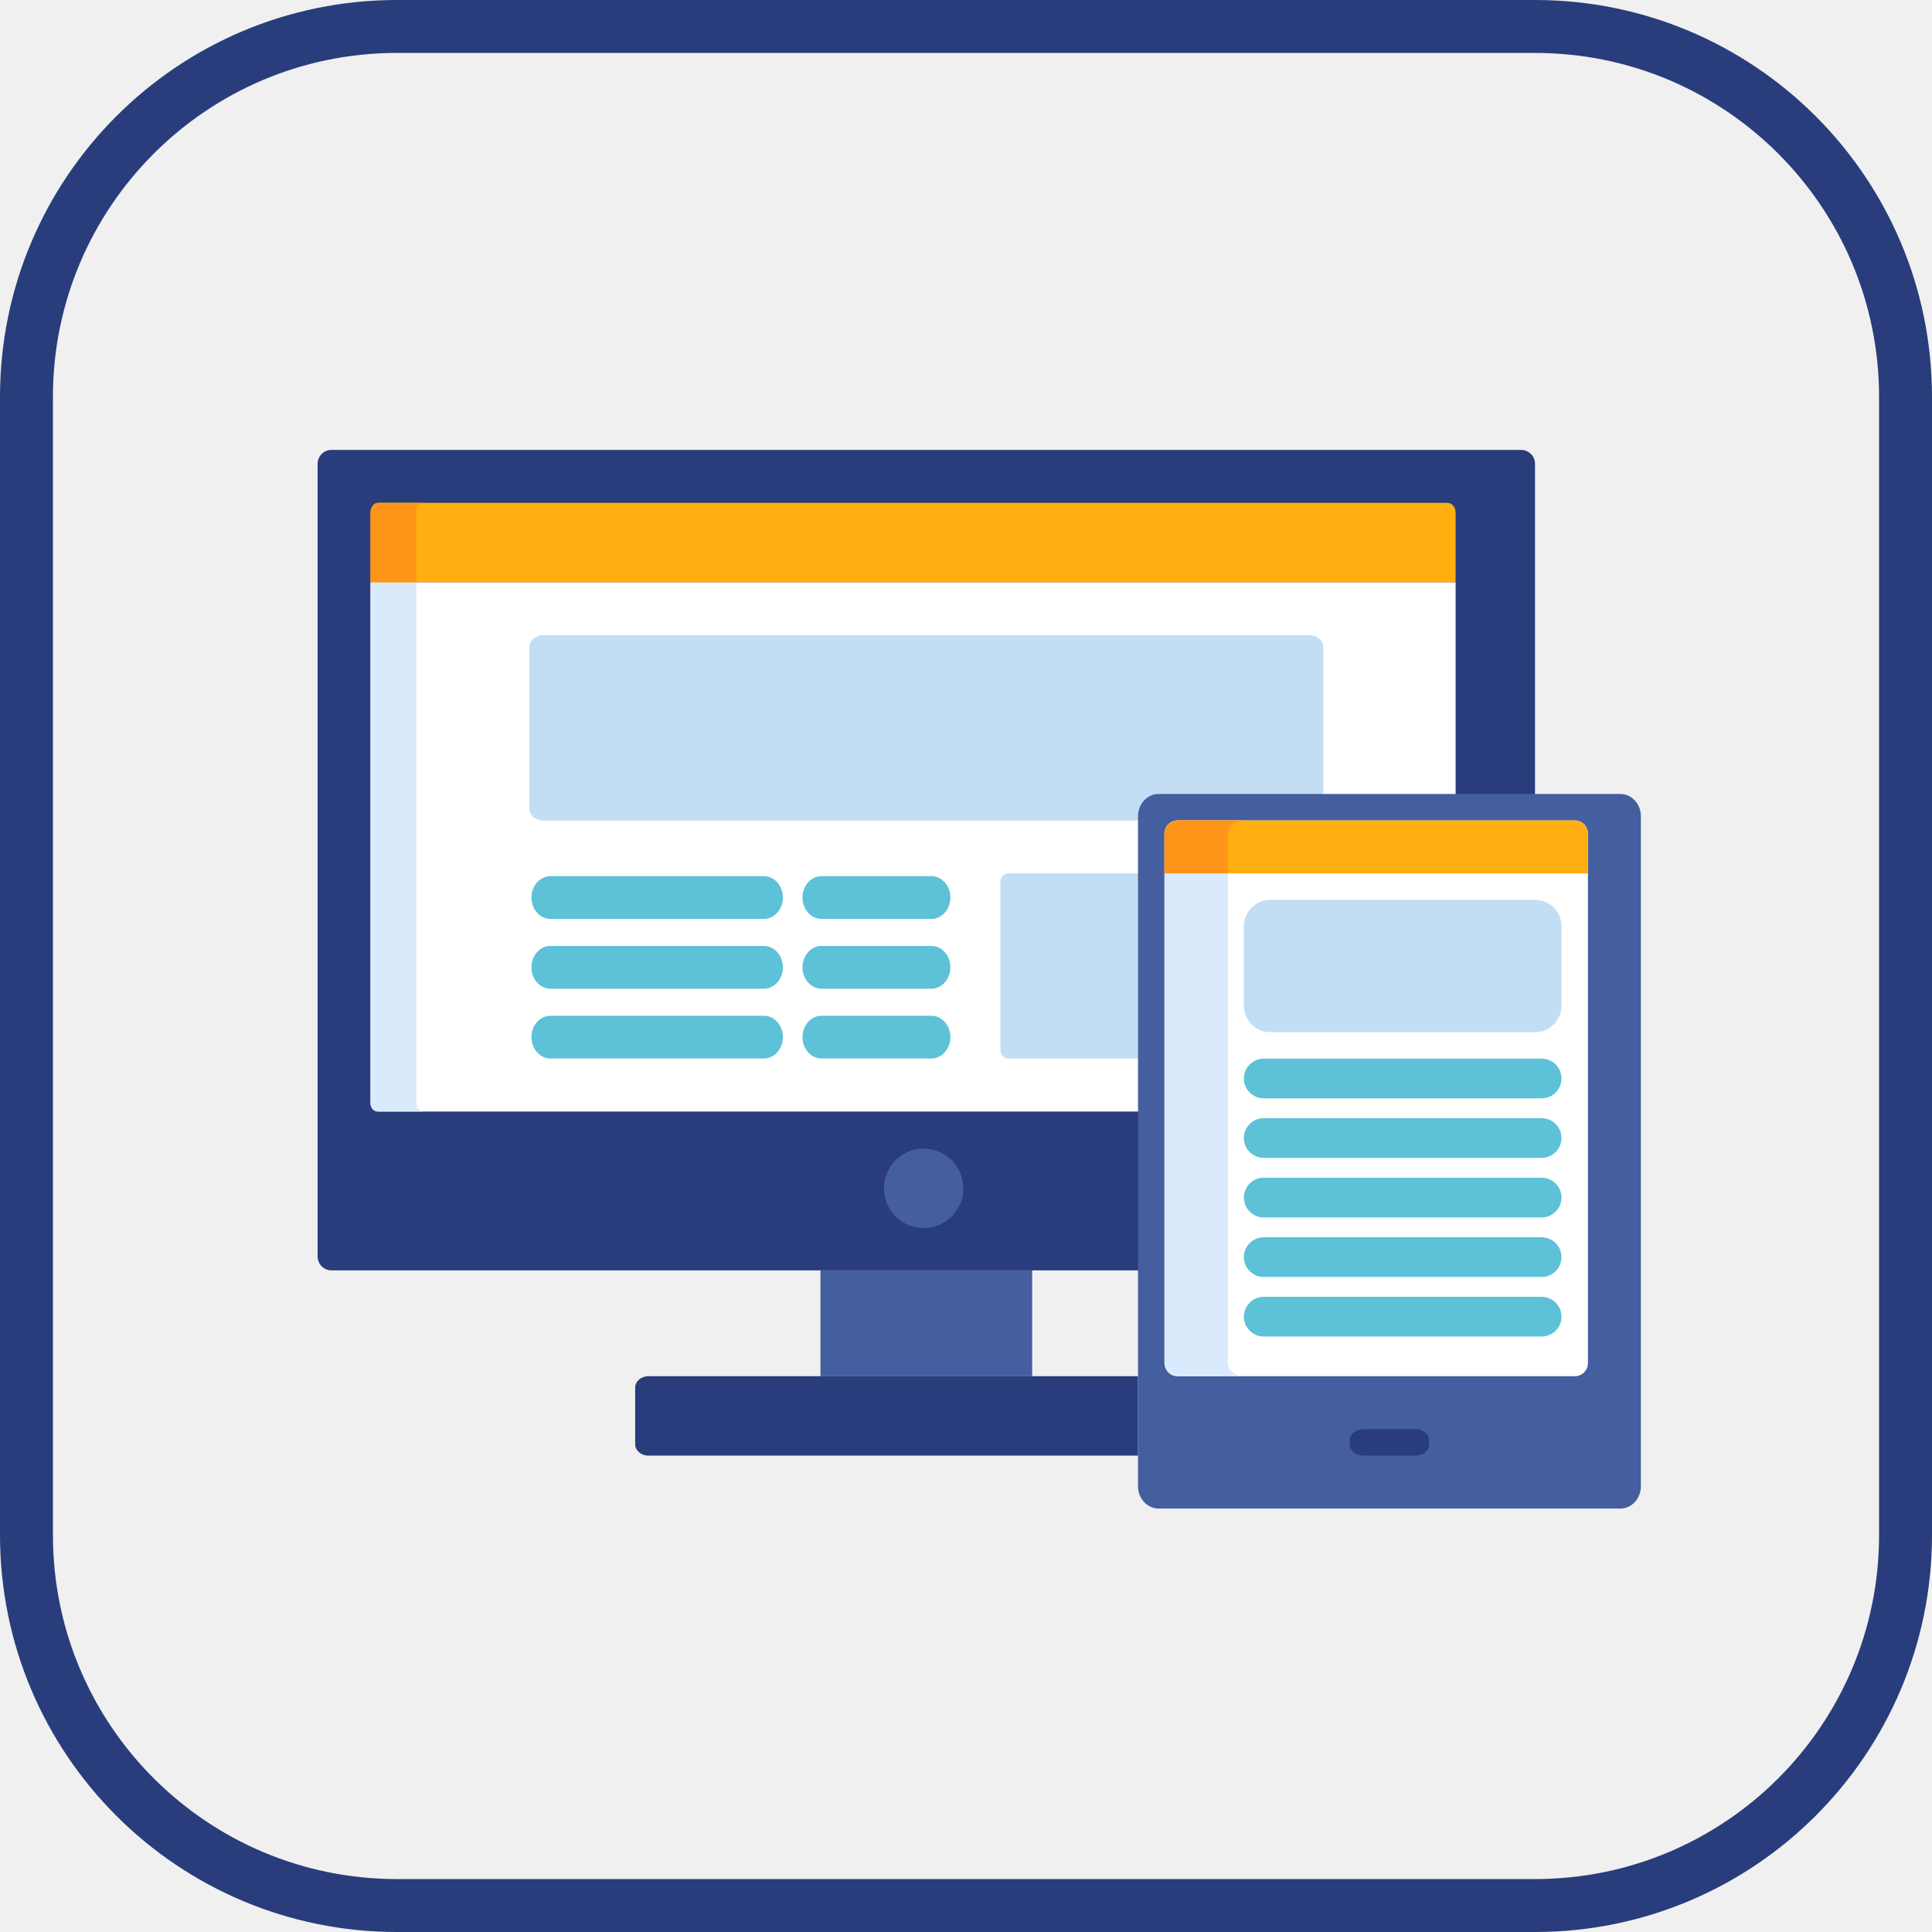
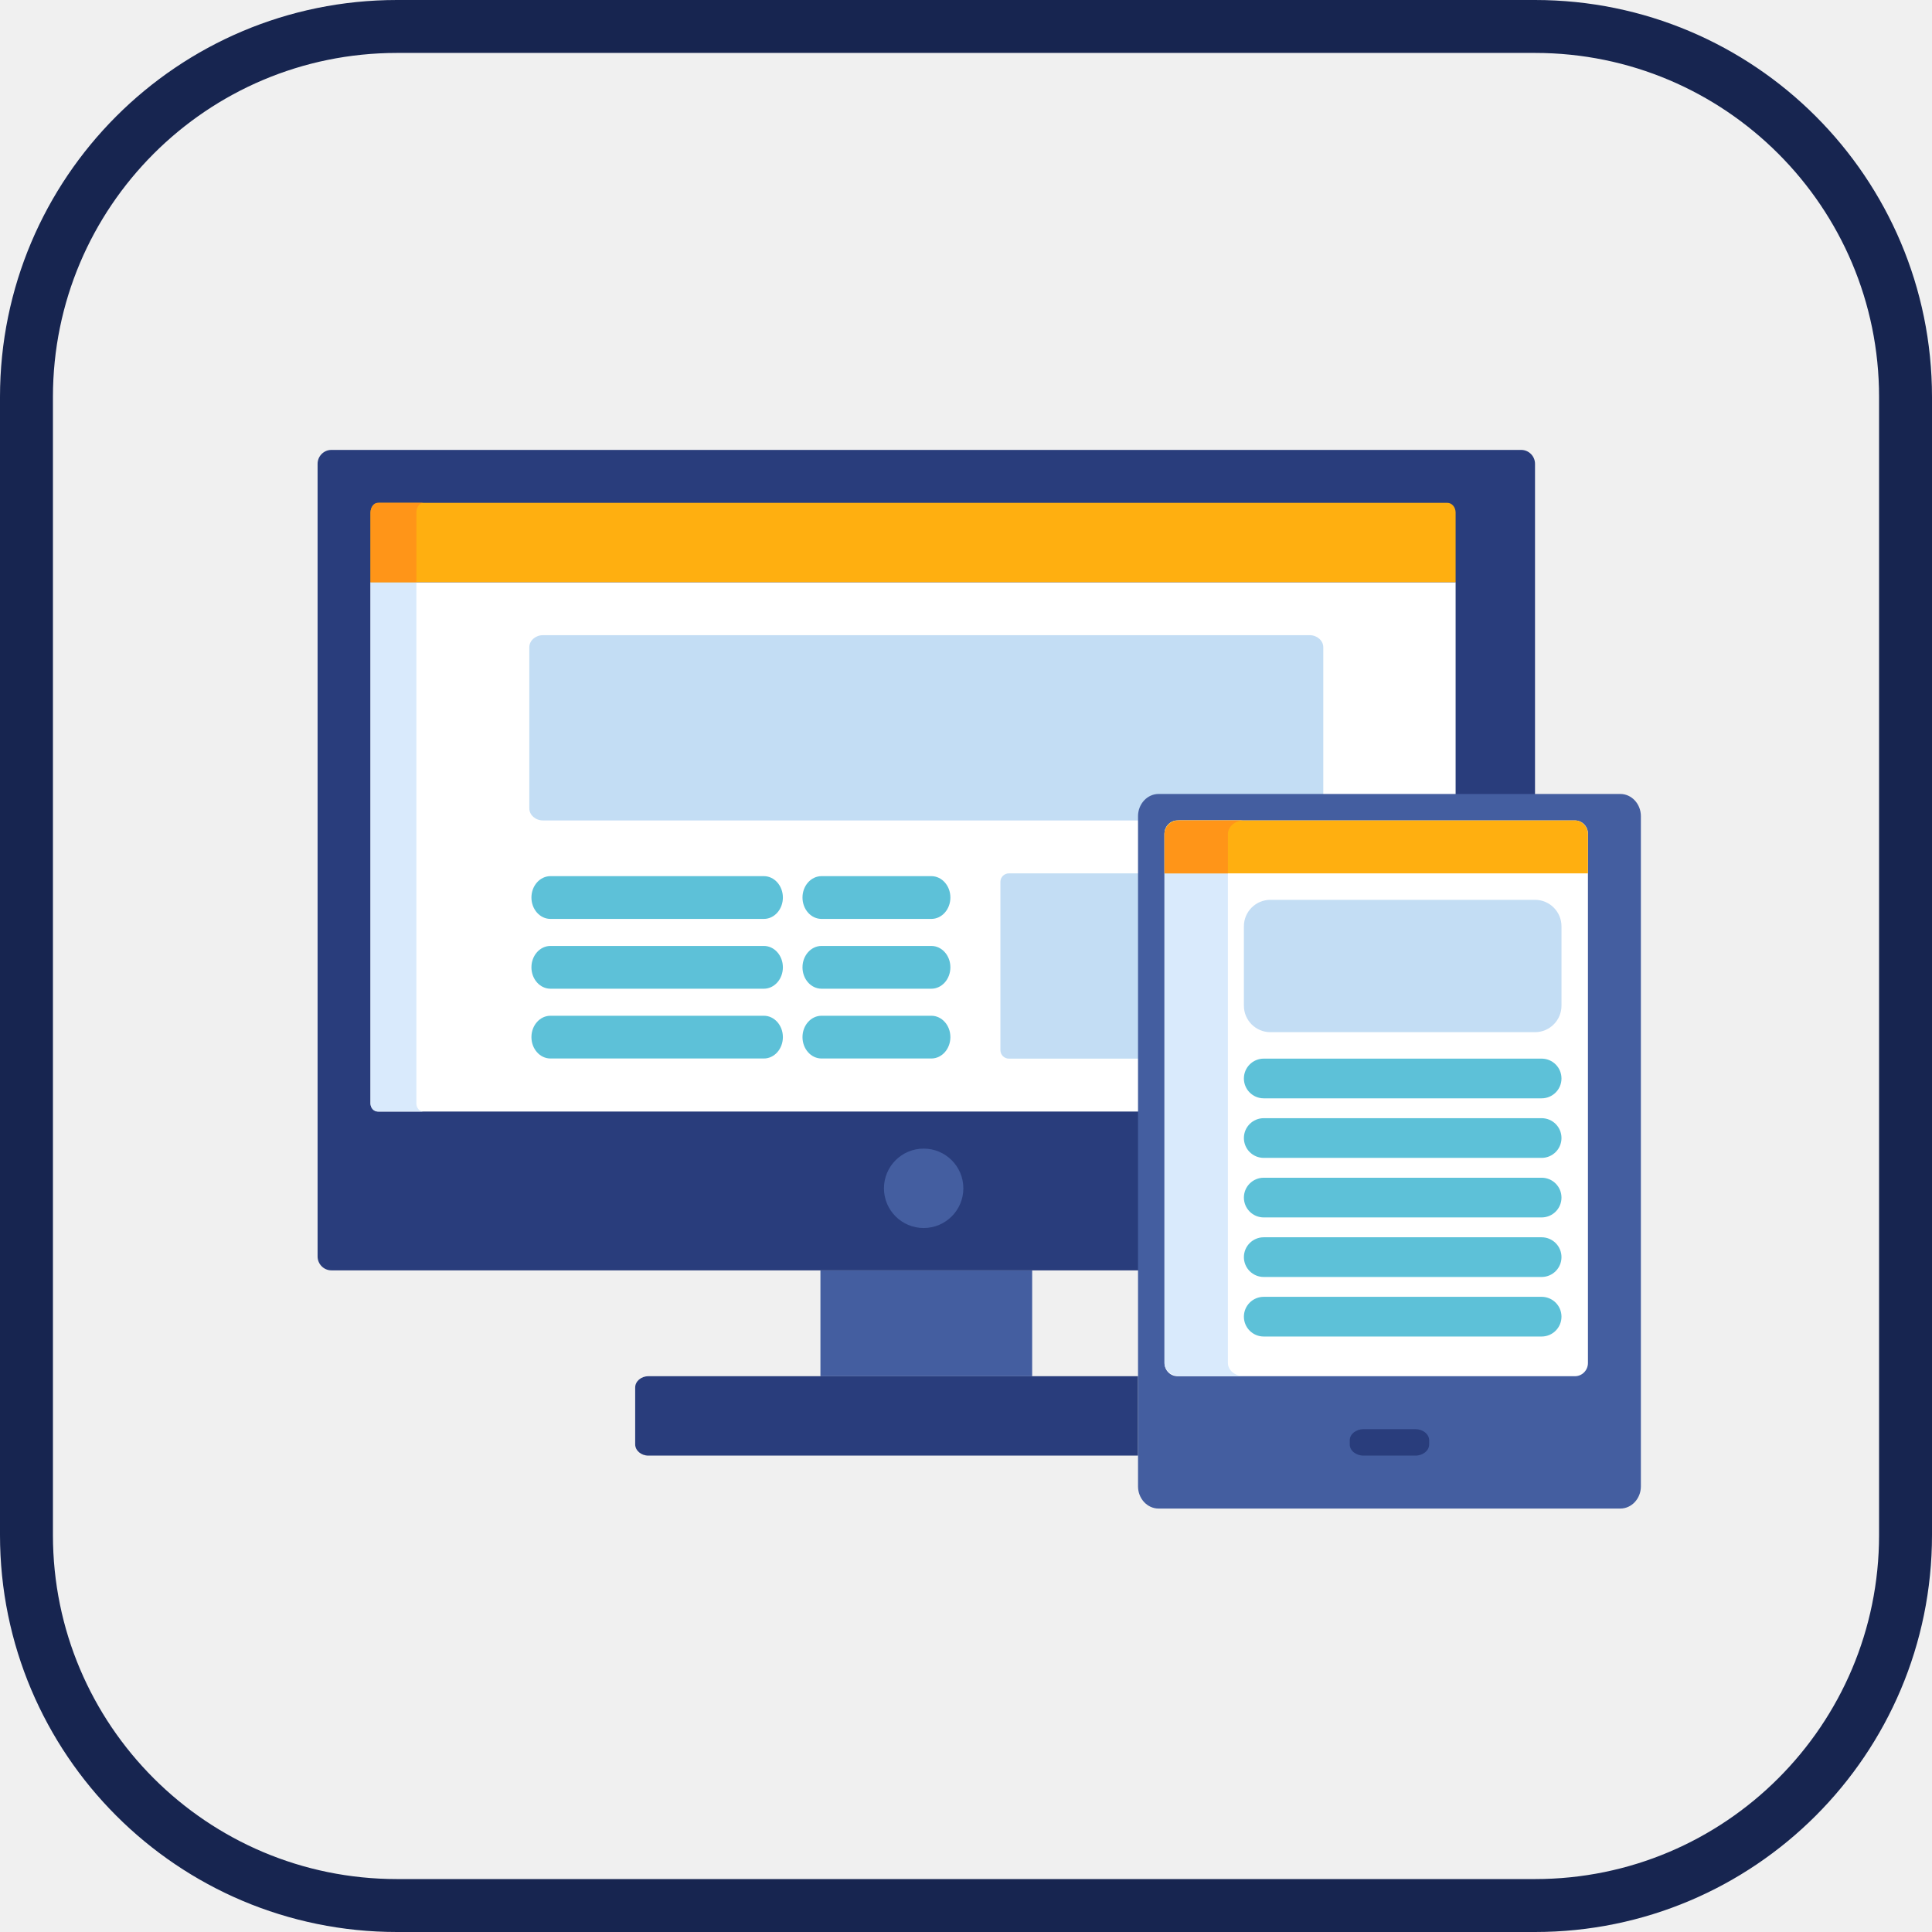
<svg xmlns="http://www.w3.org/2000/svg" xmlns:xlink="http://www.w3.org/1999/xlink" width="73px" height="73px" viewBox="0 0 73 73" version="1.1">
  <defs>
    <rect id="path-1" x="0" y="0" width="69" height="69" rx="14" />
  </defs>
  <g id="basics/css/responsive-design" stroke="none" stroke-width="1" fill="none" fill-rule="evenodd">
    <g id="container" transform="translate(2, 2)">
      <mask id="mask-2" fill="white">
        <use xlink:href="#path-1" />
      </mask>
-       <rect stroke="#293D7C" stroke-width="2" x="-1" y="-1" width="71" height="71" rx="14" />
+       <rect stroke="#172550" stroke-width="2" x="-1" y="-1" width="71" height="71" rx="14" />
      <g id="responsive" mask="url(#mask-2)">
        <g transform="translate(10, 15)">
          <rect id="Rectangle-path" fill="#445EA0" fill-rule="nonzero" x="19" y="31" width="8" height="4" />
          <path d="M31,35 L12.499,35 C12.224,35 12,35.193 12,35.428 L12,37.572 C12,37.807 12.224,38 12.499,38 L31,38 L31,35 Z" id="Shape" fill="#293D7C" fill-rule="nonzero" />
          <path d="M45.479,0 L0.521,0 C0.235,0 0,0.237 0,0.526 L0,30.474 C0,30.763 0.235,31 0.521,31 L32.378,31 L32.378,15.244 C32.378,14.846 32.699,14.522 33.094,14.522 L46,14.522 L46,0.526 C46,0.237 45.765,0 45.479,0 Z" id="Shape" fill="#293D7C" fill-rule="nonzero" />
          <path d="M2,24.698 C2,24.864 2.139,25 2.31,25 L31.783,25 L31.783,14.653 C31.783,14.272 32.1,13.962 32.491,13.962 L43,13.962 L43,5 L2,5 L2,24.698 Z" id="Shape" fill="#FFFFFF" fill-rule="nonzero" />
          <path d="M3.733,24.698 L3.733,5 L2,5 L2,24.698 C2,24.864 2.12,25 2.267,25 L4,25 C3.853,25 3.733,24.864 3.733,24.698 Z" id="Shape" fill="#D9EAFC" fill-rule="nonzero" />
          <circle id="Oval" fill="#445EA0" fill-rule="nonzero" cx="22.9" cy="27.9" r="1.5" />
          <path d="M31.8,16 L26.119,16 C25.944,16 25.8,16.144 25.8,16.32 L25.8,22.68 C25.8,22.856 25.944,23 26.119,23 L31.8,23 L31.8,16 Z" id="Shape" fill="#C3DDF4" fill-rule="nonzero" />
          <path d="M33.191,13.438 L38,13.438 L38,7.457 C38,7.206 37.768,7 37.484,7 L8.516,7 C8.232,7 8,7.206 8,7.457 L8,13.543 C8,13.794 8.232,14 8.516,14 L32.475,14 C32.518,13.684 32.822,13.438 33.191,13.438 Z" id="Shape" fill="#C3DDF4" fill-rule="nonzero" />
          <path d="M42.69,2 L2.31,2 C2.139,2 2,2.165 2,2.367 L2,5 L43,5 L43,2.367 C43,2.165 42.861,2 42.69,2 Z" id="Shape" fill="#FFAF10" fill-rule="nonzero" />
          <path d="M4,2 L2.267,2 C2.12,2 2,2.165 2,2.367 L2,5 L3.733,5 L3.733,2.367 C3.733,2.165 3.853,2 4,2 Z" id="Shape" fill="#FF9518" fill-rule="nonzero" />
          <g id="Group" stroke-width="1" fill="none" fill-rule="evenodd" transform="translate(8, 16)">
            <path d="M8.863,1.721 L0.798,1.721 C0.402,1.721 0.08,1.359 0.08,0.913 C0.08,0.467 0.402,0.105 0.798,0.105 L8.863,0.105 C9.259,0.105 9.581,0.467 9.581,0.913 C9.581,1.359 9.259,1.721 8.863,1.721 Z" id="Shape" fill="#5DC1D8" fill-rule="nonzero" />
            <path d="M8.863,4.358 L0.798,4.358 C0.402,4.358 0.08,3.996 0.08,3.55 C0.08,3.104 0.402,2.742 0.798,2.742 L8.863,2.742 C9.259,2.742 9.581,3.104 9.581,3.55 C9.581,3.996 9.259,4.358 8.863,4.358 Z" id="Shape" fill="#5DC1D8" fill-rule="nonzero" />
            <path d="M8.863,6.995 L0.798,6.995 C0.402,6.995 0.08,6.633 0.08,6.187 C0.08,5.741 0.402,5.38 0.798,5.38 L8.863,5.38 C9.259,5.38 9.581,5.741 9.581,6.187 C9.581,6.633 9.259,6.995 8.863,6.995 Z" id="Shape" fill="#5DC1D8" fill-rule="nonzero" />
            <path d="M15.191,1.721 L11.04,1.721 C10.644,1.721 10.322,1.359 10.322,0.913 C10.322,0.467 10.644,0.105 11.04,0.105 L15.191,0.105 C15.588,0.105 15.91,0.467 15.91,0.913 C15.91,1.359 15.588,1.721 15.191,1.721 Z" id="Shape" fill="#5DC1D8" fill-rule="nonzero" />
            <path d="M15.191,4.358 L11.04,4.358 C10.644,4.358 10.322,3.996 10.322,3.55 C10.322,3.104 10.644,2.742 11.04,2.742 L15.191,2.742 C15.588,2.742 15.91,3.104 15.91,3.55 C15.91,3.996 15.588,4.358 15.191,4.358 Z" id="Shape" fill="#5DC1D8" fill-rule="nonzero" />
            <path d="M15.191,6.995 L11.04,6.995 C10.644,6.995 10.322,6.633 10.322,6.187 C10.322,5.741 10.644,5.38 11.04,5.38 L15.191,5.38 C15.588,5.38 15.91,5.741 15.91,6.187 C15.91,6.633 15.588,6.995 15.191,6.995 Z" id="Shape" fill="#5DC1D8" fill-rule="nonzero" />
          </g>
          <g id="Group-2" stroke-width="1" fill="none" fill-rule="evenodd" transform="translate(31, 13)">
            <path d="M18.225,0 C18.651,0 19,0.377 19,0.838 L19,26.162 C19,26.623 18.651,27 18.225,27 L0.775,27 C0.349,27 0,26.623 0,26.162 L0,0.838 C0,0.377 0.349,0 0.775,0 L18.225,0 Z" id="Shape" fill="#445EA0" fill-rule="nonzero" />
            <path d="M1.492,22 C1.221,22 1,21.776 1,21.502 L1,1.498 C1,1.224 1.221,1 1.492,1 L16.508,1 C16.779,1 17,1.224 17,1.498 L17,21.502 C17,21.776 16.779,22 16.508,22 L1.492,22 Z" id="Shape" fill="#FFFFFF" fill-rule="nonzero" />
            <path d="M3.396,21.502 L3.396,1.498 C3.396,1.224 3.668,1 4,1 L1.604,1 C1.272,1 1,1.224 1,1.498 L1,21.502 C1,21.776 1.272,22 1.604,22 L4,22 C3.668,22 3.396,21.776 3.396,21.502 Z" id="Shape" fill="#D9EAFC" fill-rule="nonzero" />
            <path d="M8.522,25 C8.235,25 8,24.812 8,24.581 L8,24.419 C8,24.188 8.235,24 8.522,24 L10.478,24 C10.765,24 11,24.188 11,24.419 L11,24.581 C11,24.812 10.765,25 10.478,25 L8.522,25 Z" id="Shape" fill="#293D7C" fill-rule="nonzero" />
            <path d="M17,3 L17,1.518 C17,1.233 16.779,1 16.508,1 L1.492,1 C1.221,1 1,1.233 1,1.518 L1,3 L17,3 Z" id="Shape" fill="#FFAF10" fill-rule="nonzero" />
            <path d="M4,1 L1.604,1 C1.272,1 1,1.233 1,1.518 L1,3 L3.396,3 L3.396,1.518 C3.396,1.233 3.668,1 4,1 Z" id="Shape" fill="#FF9518" fill-rule="nonzero" />
            <rect id="Rectangle" fill="#C3DDF4" fill-rule="nonzero" x="4" y="4" width="12" height="5" rx="1" />
          </g>
        </g>
      </g>
    </g>
    <rect id="Rectangle-4" fill="#5DC1D8" fill-rule="nonzero" x="47" y="40" width="12" height="1.5" rx="0.75" />
    <rect id="Rectangle-4" fill="#5DC1D8" fill-rule="nonzero" x="47" y="42.25" width="12" height="1.5" rx="0.75" />
    <rect id="Rectangle-4" fill="#5DC1D8" fill-rule="nonzero" x="47" y="44.5" width="12" height="1.5" rx="0.75" />
    <rect id="Rectangle-4" fill="#5DC1D8" fill-rule="nonzero" x="47" y="46.75" width="12" height="1.5" rx="0.75" />
    <rect id="Rectangle-4" fill="#5DC1D8" fill-rule="nonzero" x="47" y="49" width="12" height="1.5" rx="0.75" />
  </g>
</svg>
